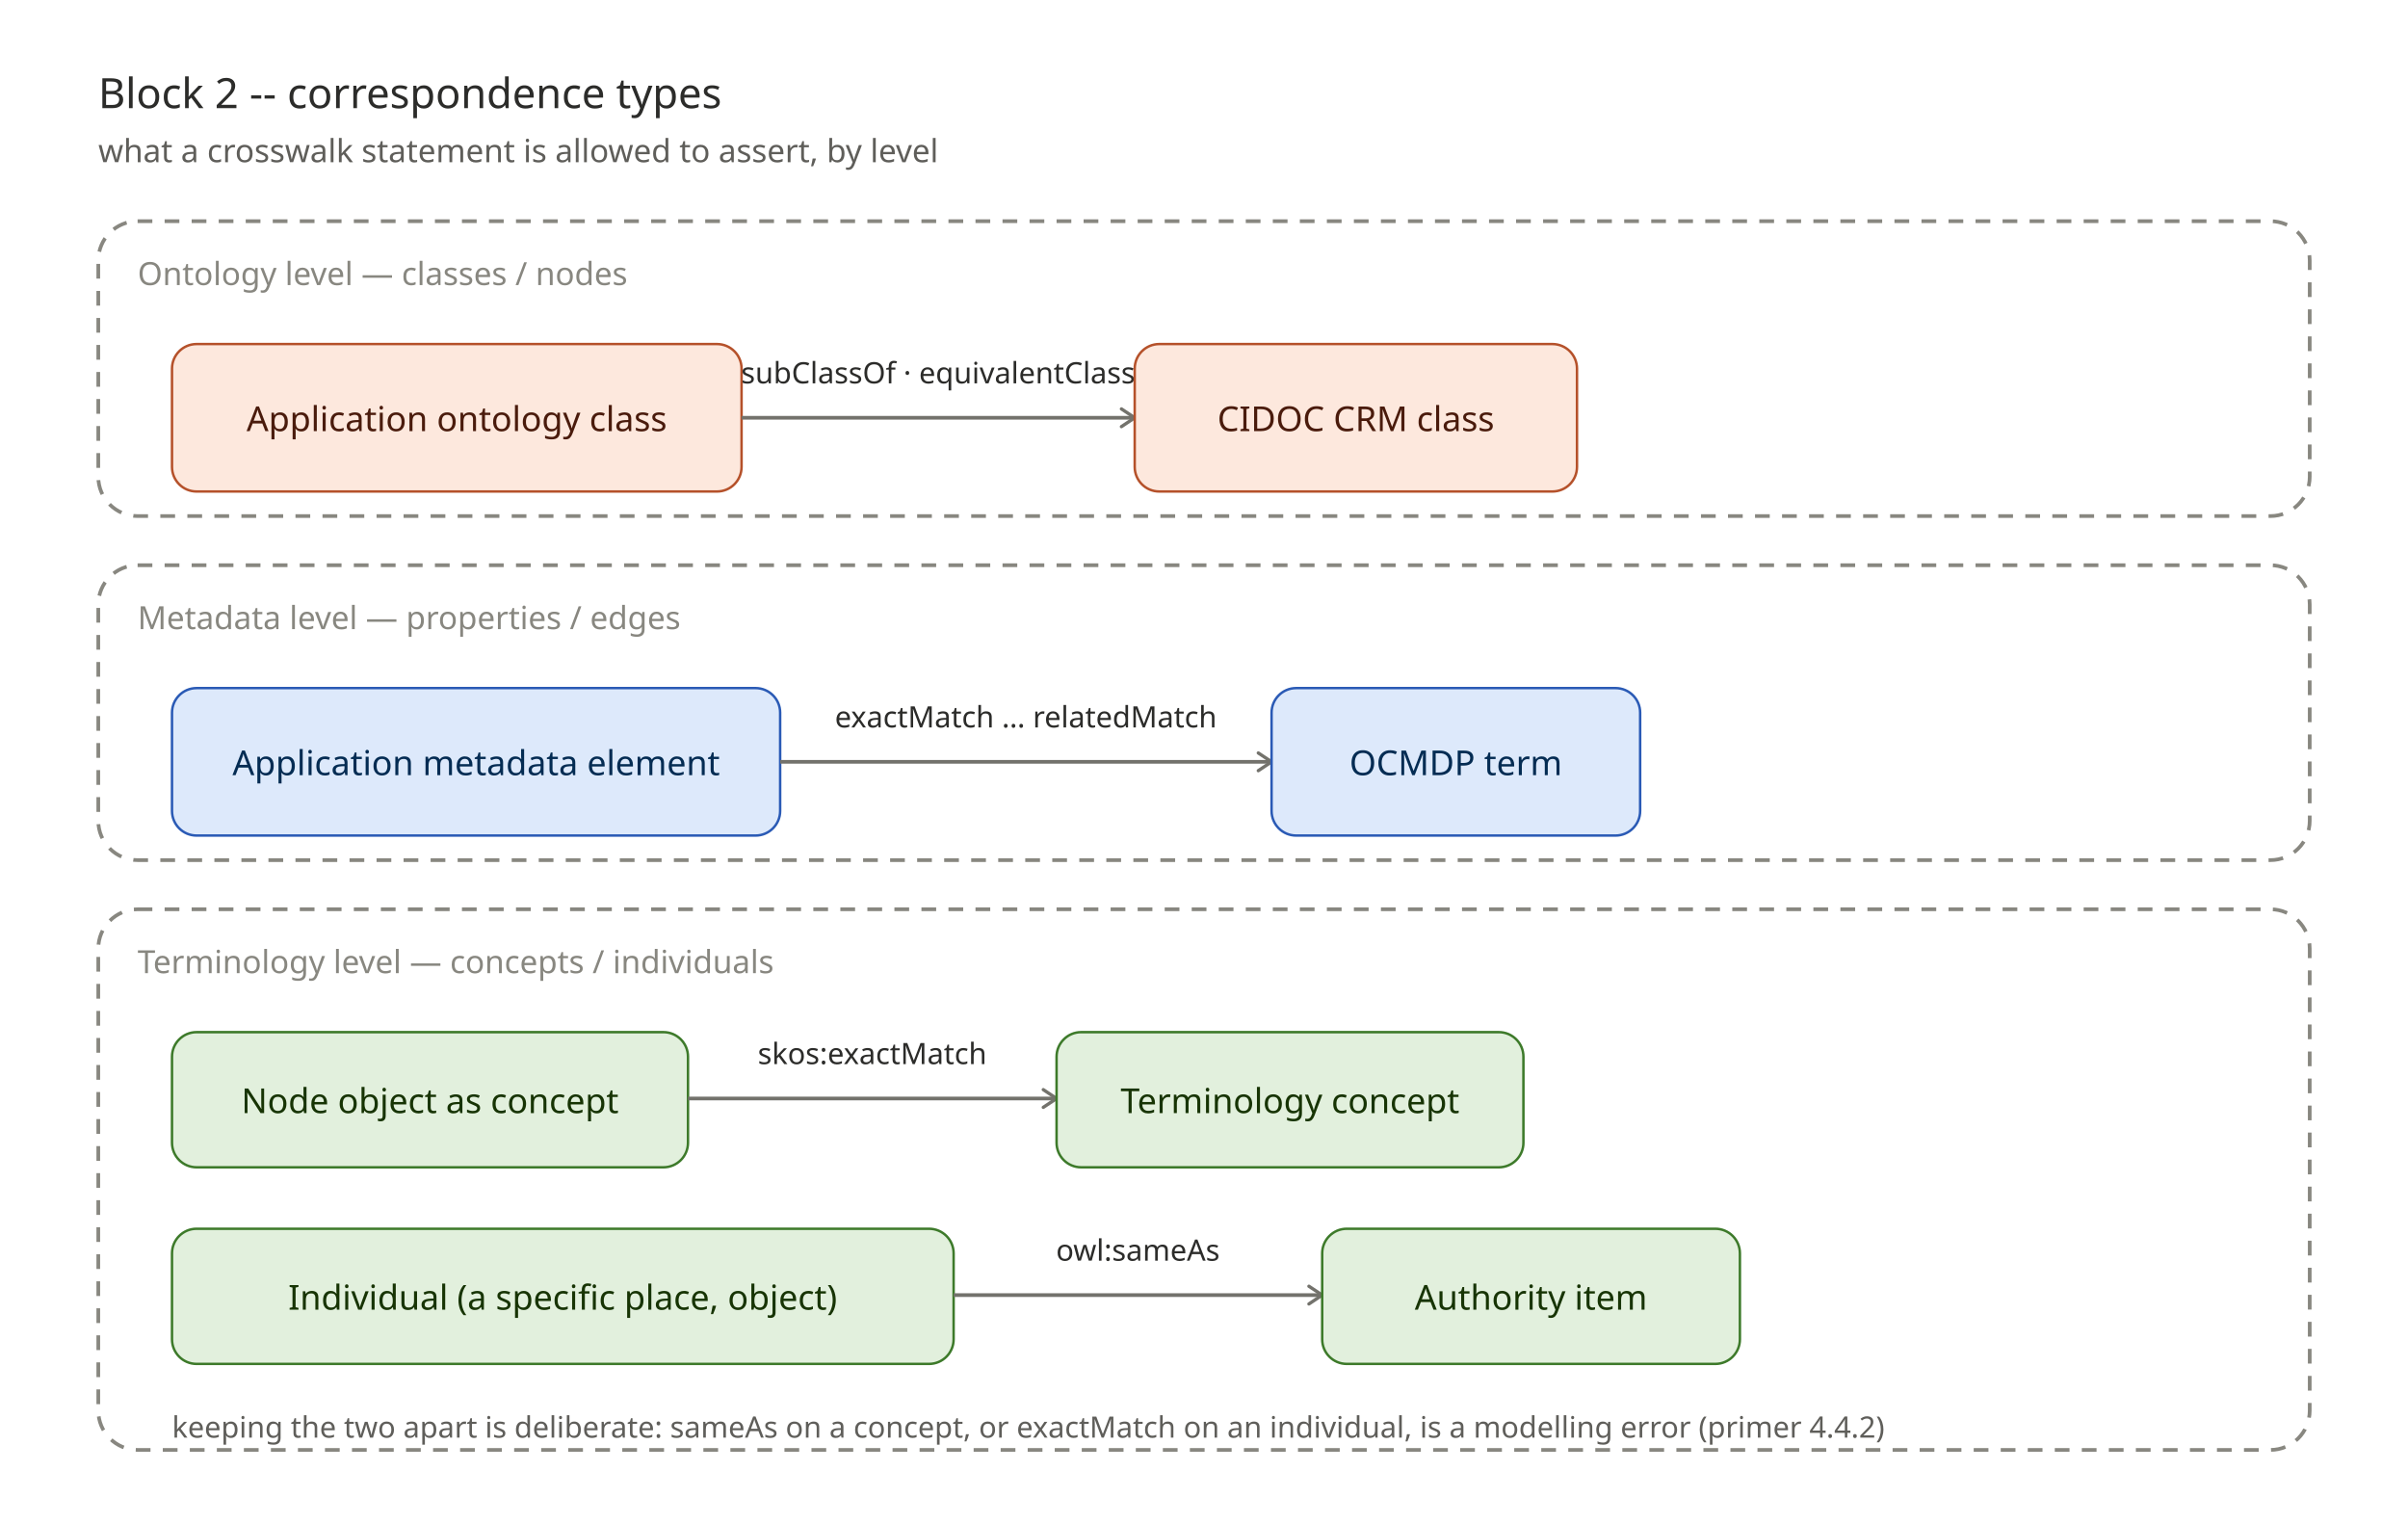
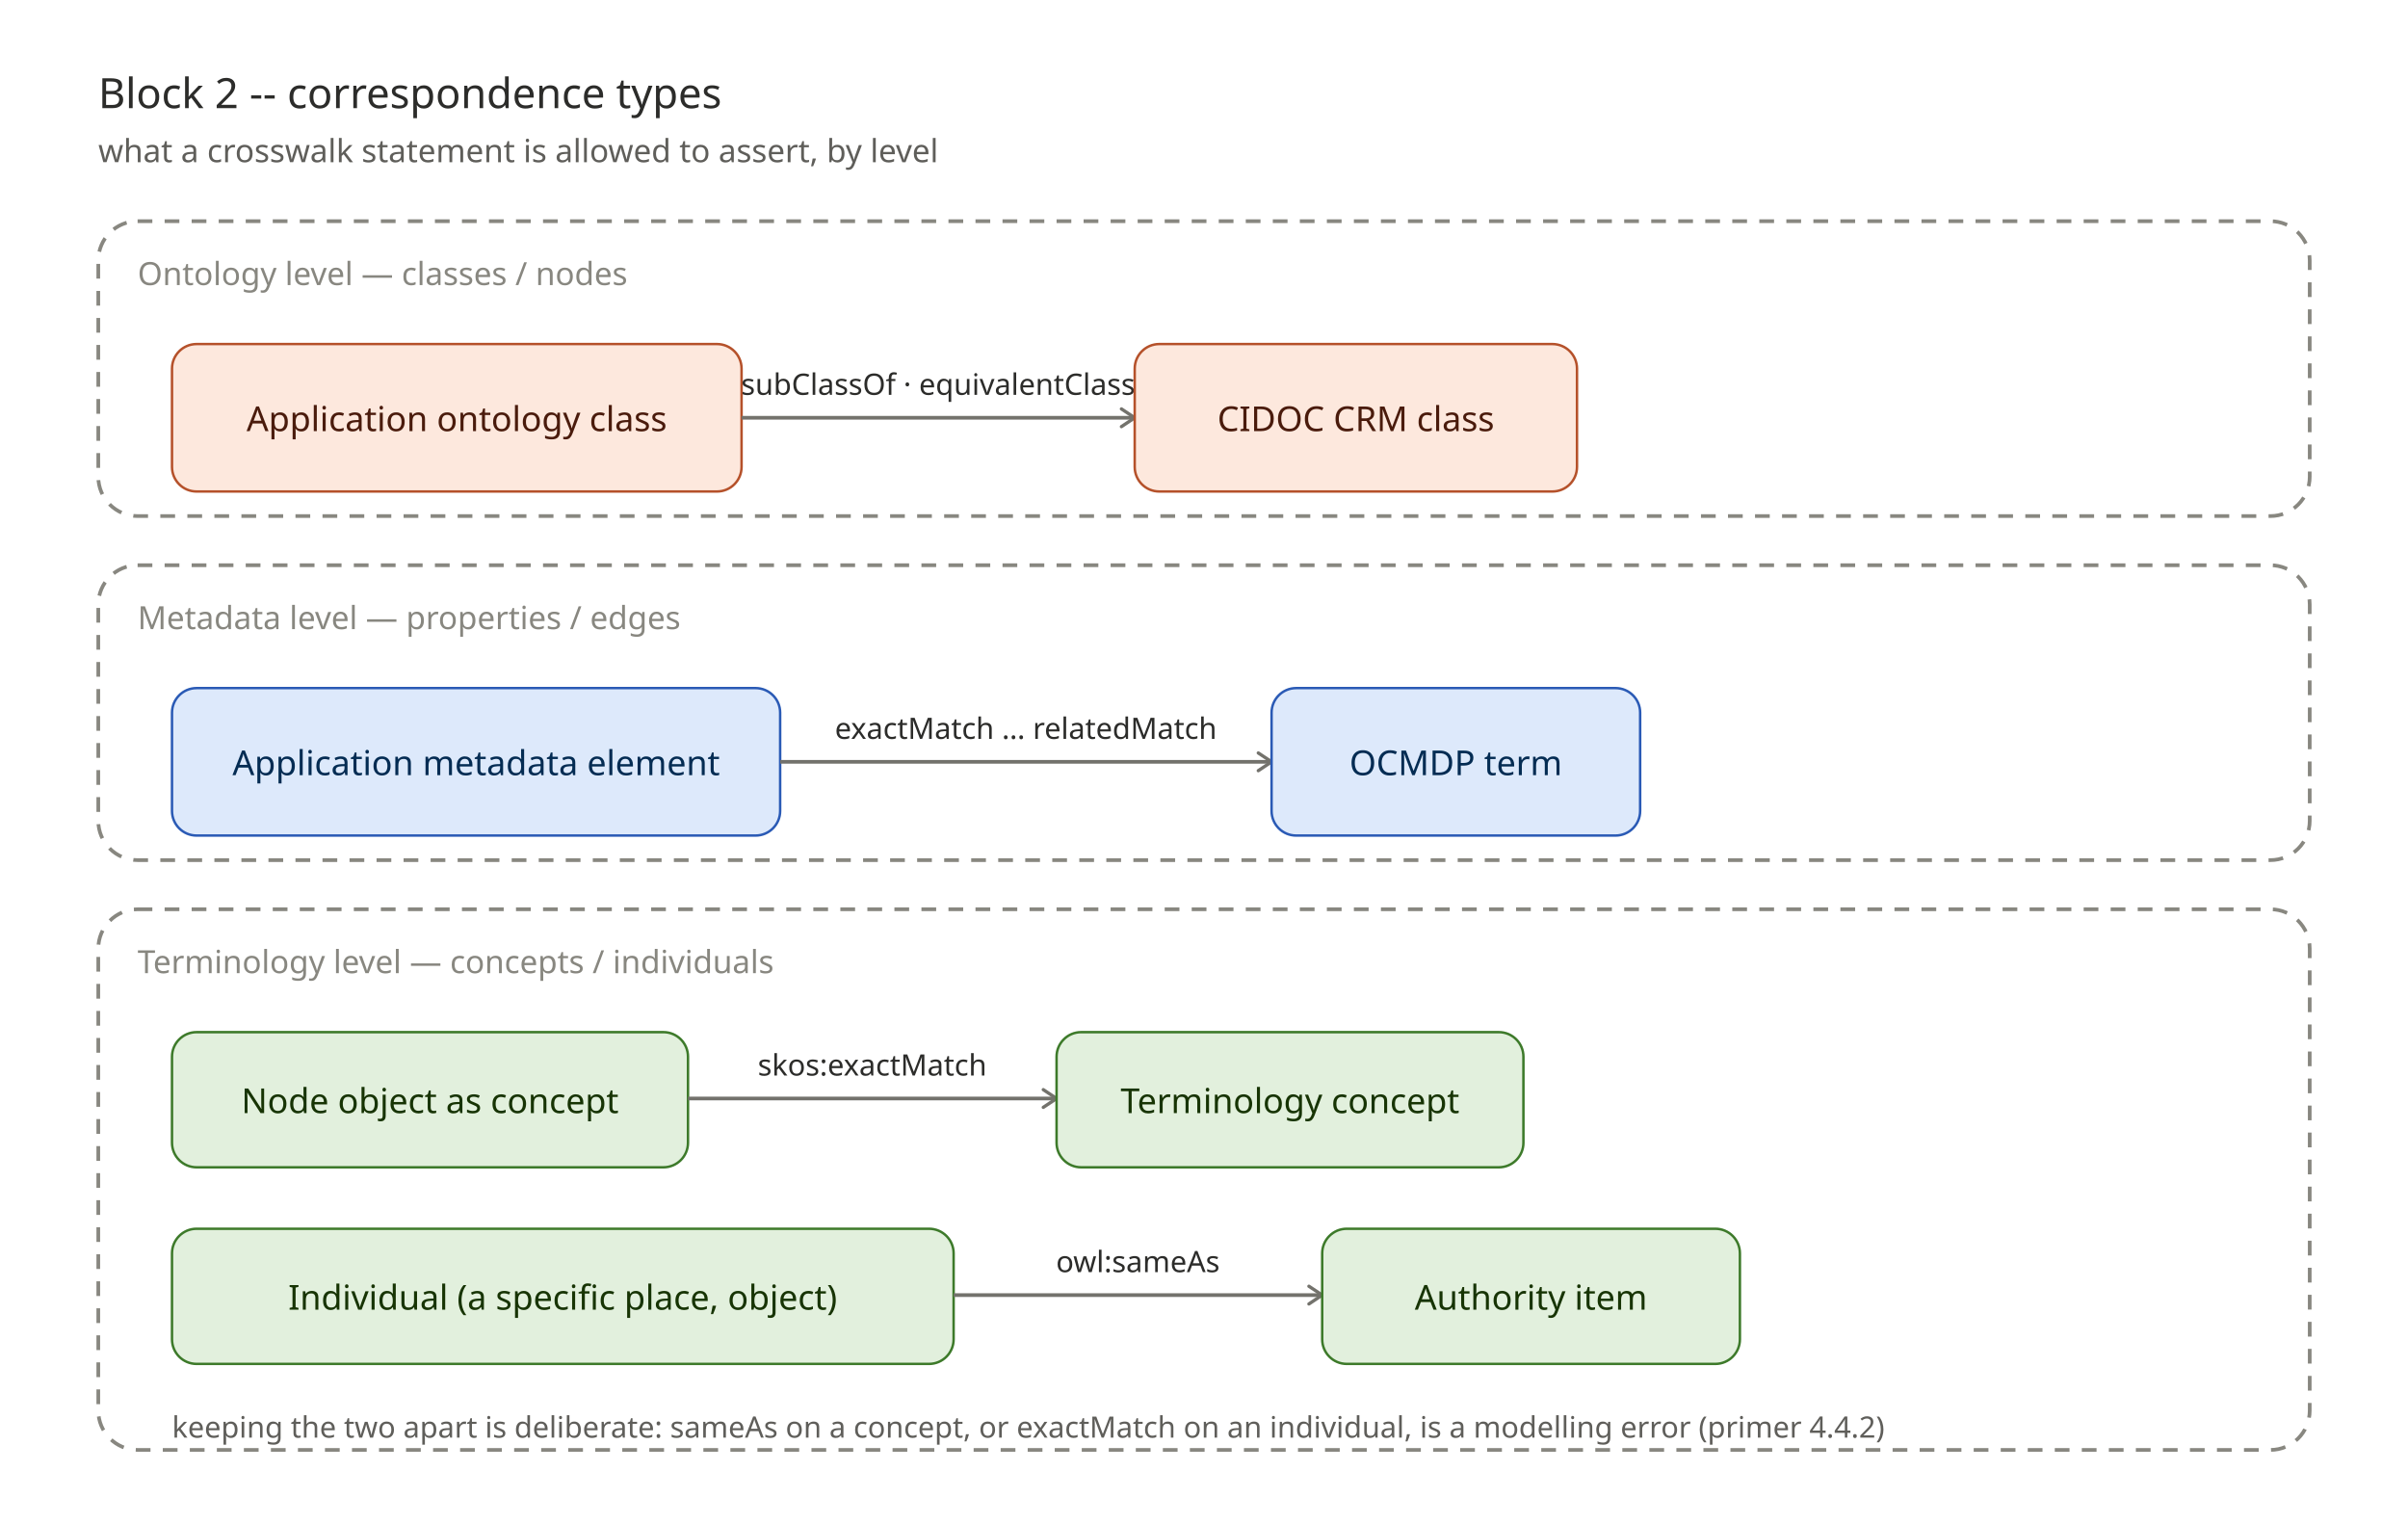
<svg xmlns="http://www.w3.org/2000/svg" width="980" height="620" viewBox="0 0 980 620" role="img">
  <defs>
    <marker id="arrow" viewBox="0 0 10 10" refX="8" refY="5" markerWidth="6" markerHeight="6" orient="auto-start-reverse">
      <path d="M2 1L8 5L2 9" fill="none" stroke="#73726c" stroke-width="1.5" stroke-linecap="round" stroke-linejoin="round" />
    </marker>
  </defs>
  <text x="40" y="44" font-family="Fira Sans" font-weight="500" font-size="17" fill="#2c2c2a">Block 2 -- correspondence types</text>
  <text x="40" y="66" font-family="Fira Sans" font-size="13" fill="#5f5e5a">what a crosswalk statement is allowed to assert, by level</text>
  <rect x="40.0" y="90.0" width="900.0" height="120.0" rx="16" fill="none" stroke="#888780" stroke-width="1.5" stroke-dasharray="6 5" />
  <text x="56.0" y="116.0" font-family="Fira Sans" font-weight="500" font-size="13" fill="#888780">Ontology level — classes / nodes</text>
  <rect x="70.0" y="140.0" width="231.8" height="60.0" rx="10" fill="#fde8dd" stroke="#b5512a" stroke-width="1" />
  <text x="185.9" y="170.0" text-anchor="middle" dominant-baseline="central" font-family="Fira Sans" font-weight="500" font-size="14" fill="#4a1b0c">Application ontology class</text>
  <line x1="301.8" y1="170.0" x2="461.8" y2="170.0" stroke="#73726c" stroke-width="1.5" marker-end="url(#arrow)" />
-   <text x="381.8" y="156.0" text-anchor="middle" font-family="Fira Sans" font-weight="500" font-size="12" fill="#2c2c2a">subClassOf · equivalentClass</text>
+   <text x="381.8" y="156.0" text-anchor="middle" dominant-baseline="central" font-family="Fira Sans" font-weight="500" font-size="12" fill="#2c2c2a">subClassOf · equivalentClass</text>
  <rect x="461.8" y="140.0" width="180.0" height="60.0" rx="10" fill="#fde8dd" stroke="#b5512a" stroke-width="1" />
  <text x="551.8" y="170.0" text-anchor="middle" dominant-baseline="central" font-family="Fira Sans" font-weight="500" font-size="14" fill="#4a1b0c">CIDOC CRM class</text>
  <rect x="40.0" y="230.0" width="900.0" height="120.0" rx="16" fill="none" stroke="#888780" stroke-width="1.5" stroke-dasharray="6 5" />
  <text x="56.0" y="256.0" font-family="Fira Sans" font-weight="500" font-size="13" fill="#888780">Metadata level — properties / edges</text>
  <rect x="70.0" y="280.0" width="247.5" height="60.0" rx="10" fill="#dde9fb" stroke="#2a5ab5" stroke-width="1" />
  <text x="193.8" y="310.0" text-anchor="middle" dominant-baseline="central" font-family="Fira Sans" font-weight="500" font-size="14" fill="#042c53">Application metadata element</text>
  <line x1="317.5" y1="310.0" x2="517.5" y2="310.0" stroke="#73726c" stroke-width="1.5" marker-end="url(#arrow)" />
-   <text x="417.5" y="296.0" text-anchor="middle" font-family="Fira Sans" font-weight="500" font-size="12" fill="#2c2c2a">exactMatch … relatedMatch</text>
+   <text x="417.5" y="296.0" text-anchor="middle" dominant-baseline="central" font-family="Fira Sans" font-weight="500" font-size="12" fill="#2c2c2a">exactMatch … relatedMatch</text>
  <rect x="517.5" y="280.0" width="150.0" height="60.0" rx="10" fill="#dde9fb" stroke="#2a5ab5" stroke-width="1" />
  <text x="592.5" y="310.0" text-anchor="middle" dominant-baseline="central" font-family="Fira Sans" font-weight="500" font-size="14" fill="#042c53">OCMDP term</text>
  <rect x="40.0" y="370.0" width="900.0" height="220.0" rx="16" fill="none" stroke="#888780" stroke-width="1.5" stroke-dasharray="6 5" />
  <text x="56.0" y="396.0" font-family="Fira Sans" font-weight="500" font-size="13" fill="#888780">Terminology level — concepts / individuals</text>
  <rect x="70.0" y="420.0" width="210.0" height="55.0" rx="10" fill="#e2f0dd" stroke="#3d7a2a" stroke-width="1" />
  <text x="175.0" y="447.5" text-anchor="middle" dominant-baseline="central" font-family="Fira Sans" font-weight="500" font-size="14" fill="#173404">Node object as concept</text>
  <line x1="280.0" y1="447.0" x2="430.0" y2="447.0" stroke="#73726c" stroke-width="1.5" marker-end="url(#arrow)" />
-   <text x="355.0" y="433.0" text-anchor="middle" font-family="Fira Sans" font-weight="500" font-size="12" fill="#2c2c2a">skos:exactMatch</text>
+   <text x="355.0" y="433.0" text-anchor="middle" dominant-baseline="central" font-family="Fira Sans" font-weight="500" font-size="12" fill="#2c2c2a">skos:exactMatch</text>
  <rect x="430.0" y="420.0" width="190.0" height="55.0" rx="10" fill="#e2f0dd" stroke="#3d7a2a" stroke-width="1" />
  <text x="525.0" y="447.5" text-anchor="middle" dominant-baseline="central" font-family="Fira Sans" font-weight="500" font-size="14" fill="#173404">Terminology concept</text>
  <rect x="70.0" y="500.0" width="318.1" height="55.0" rx="10" fill="#e2f0dd" stroke="#3d7a2a" stroke-width="1" />
  <text x="229.0" y="527.5" text-anchor="middle" dominant-baseline="central" font-family="Fira Sans" font-weight="500" font-size="14" fill="#173404">Individual (a specific place, object)</text>
  <line x1="388.1" y1="527.0" x2="538.1" y2="527.0" stroke="#73726c" stroke-width="1.5" marker-end="url(#arrow)" />
-   <text x="463.1" y="513.0" text-anchor="middle" font-family="Fira Sans" font-weight="500" font-size="12" fill="#2c2c2a">owl:sameAs</text>
+   <text x="463.1" y="513.0" text-anchor="middle" dominant-baseline="central" font-family="Fira Sans" font-weight="500" font-size="12" fill="#2c2c2a">owl:sameAs</text>
  <rect x="538.1" y="500.0" width="170.0" height="55.0" rx="10" fill="#e2f0dd" stroke="#3d7a2a" stroke-width="1" />
  <text x="623.1" y="527.5" text-anchor="middle" dominant-baseline="central" font-family="Fira Sans" font-weight="500" font-size="14" fill="#173404">Authority item</text>
  <text x="70" y="585" font-family="Fira Sans" font-size="12" fill="#5f5e5a">keeping the two apart is deliberate: sameAs on a concept, or exactMatch on an individual, is a modelling error (primer 4.4.2)</text>
</svg>
